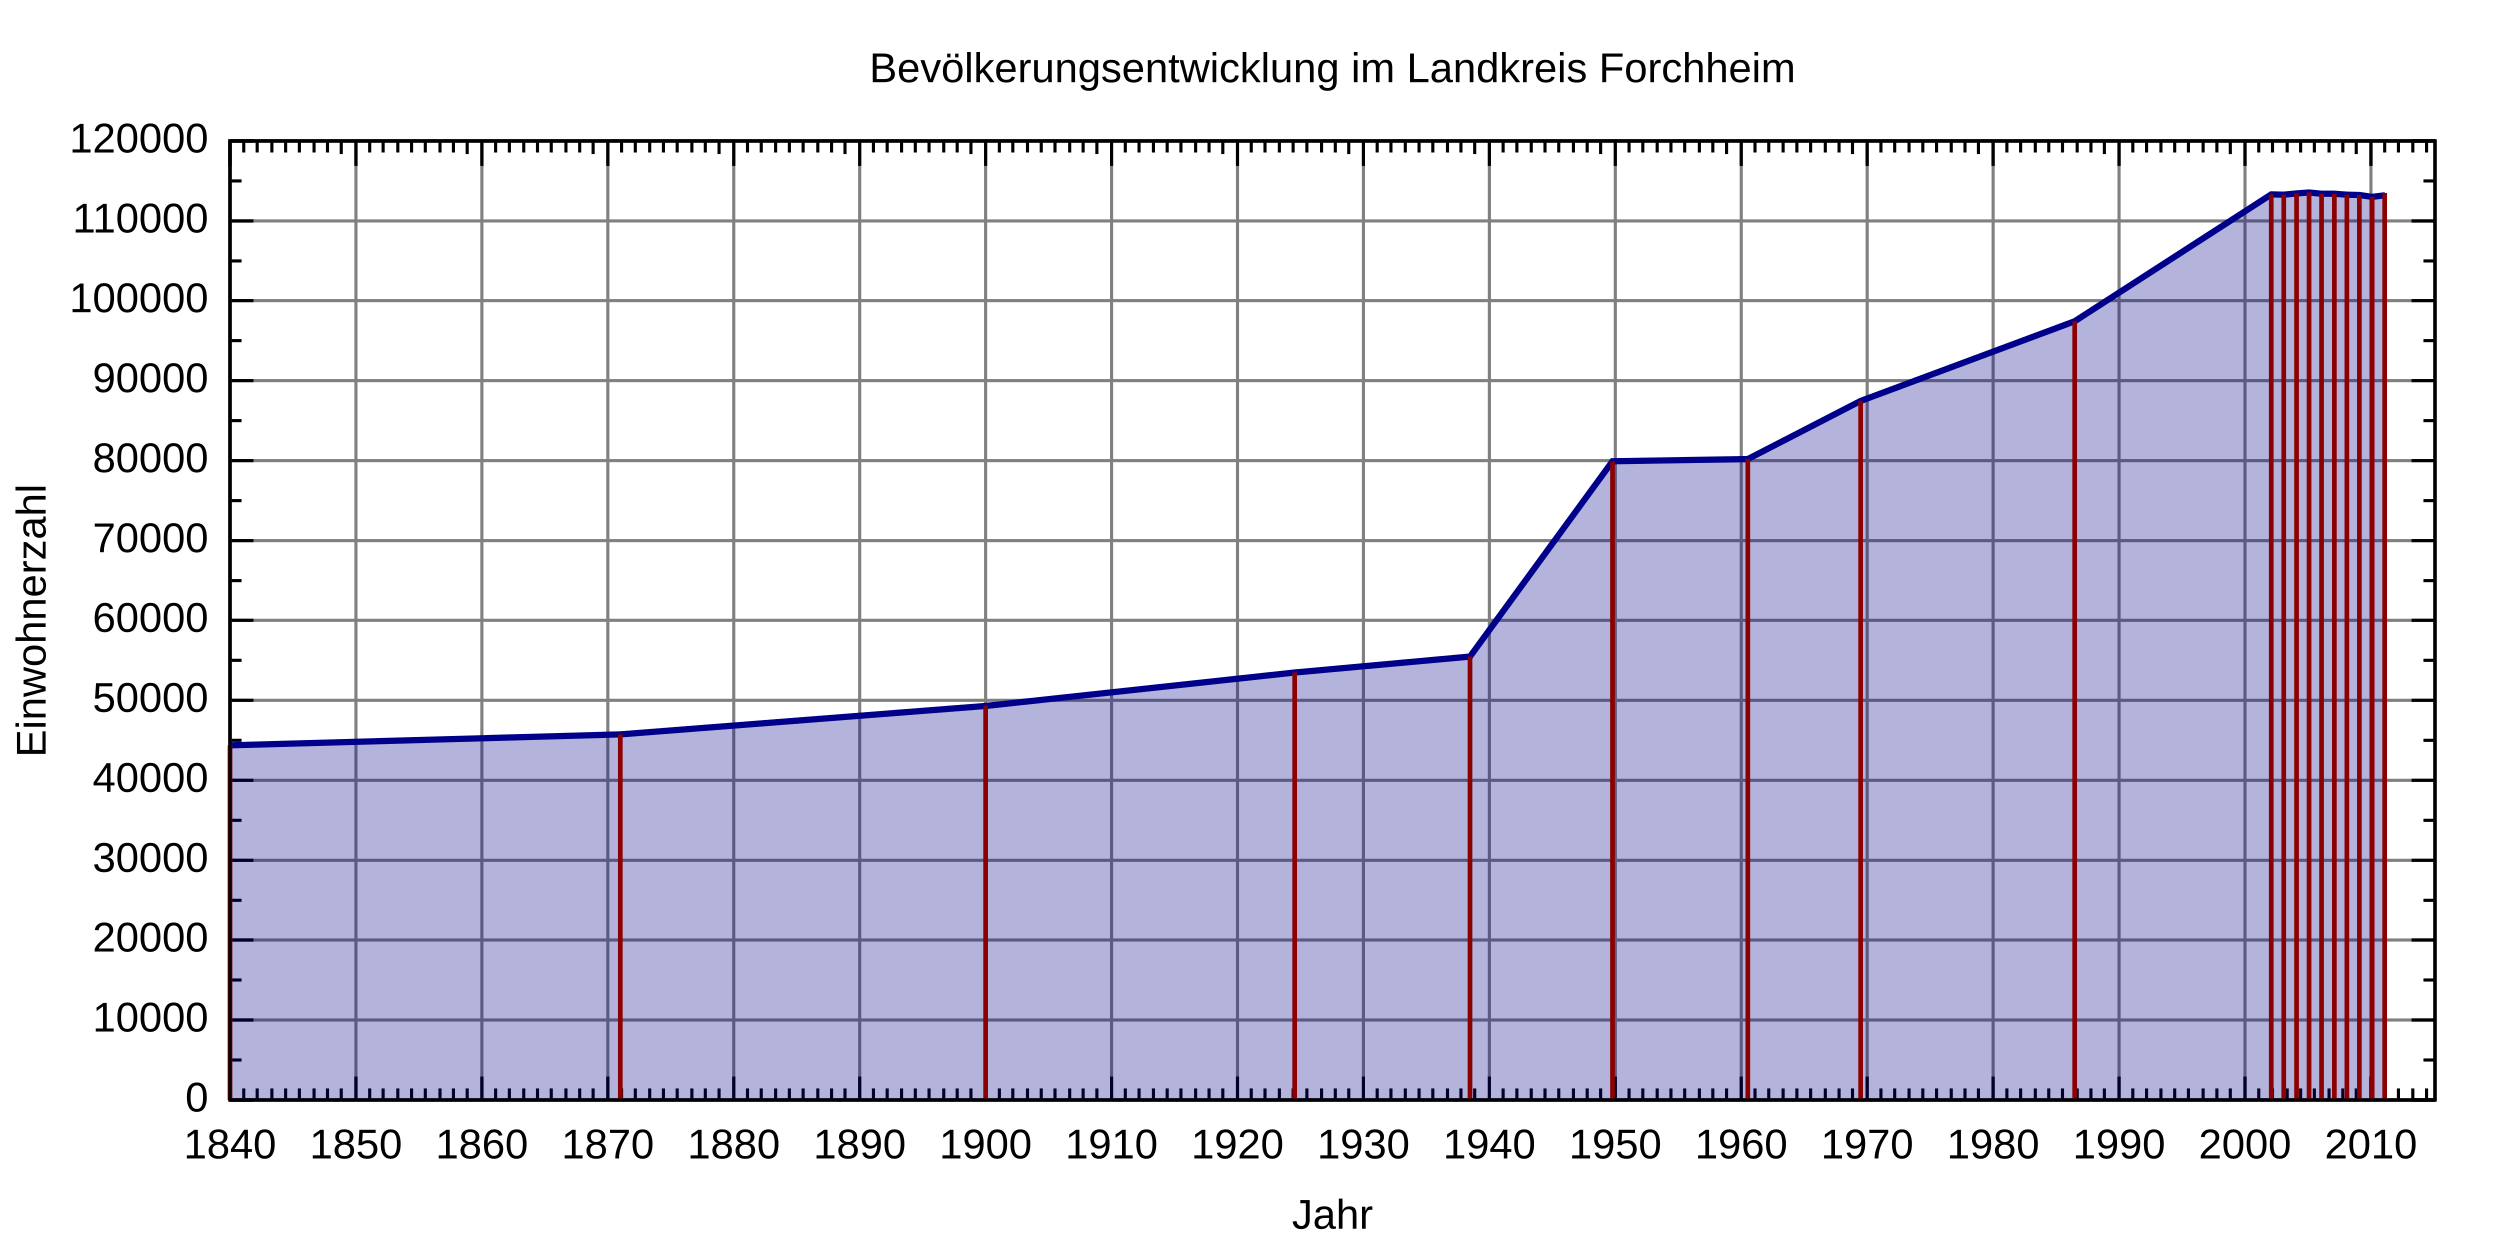
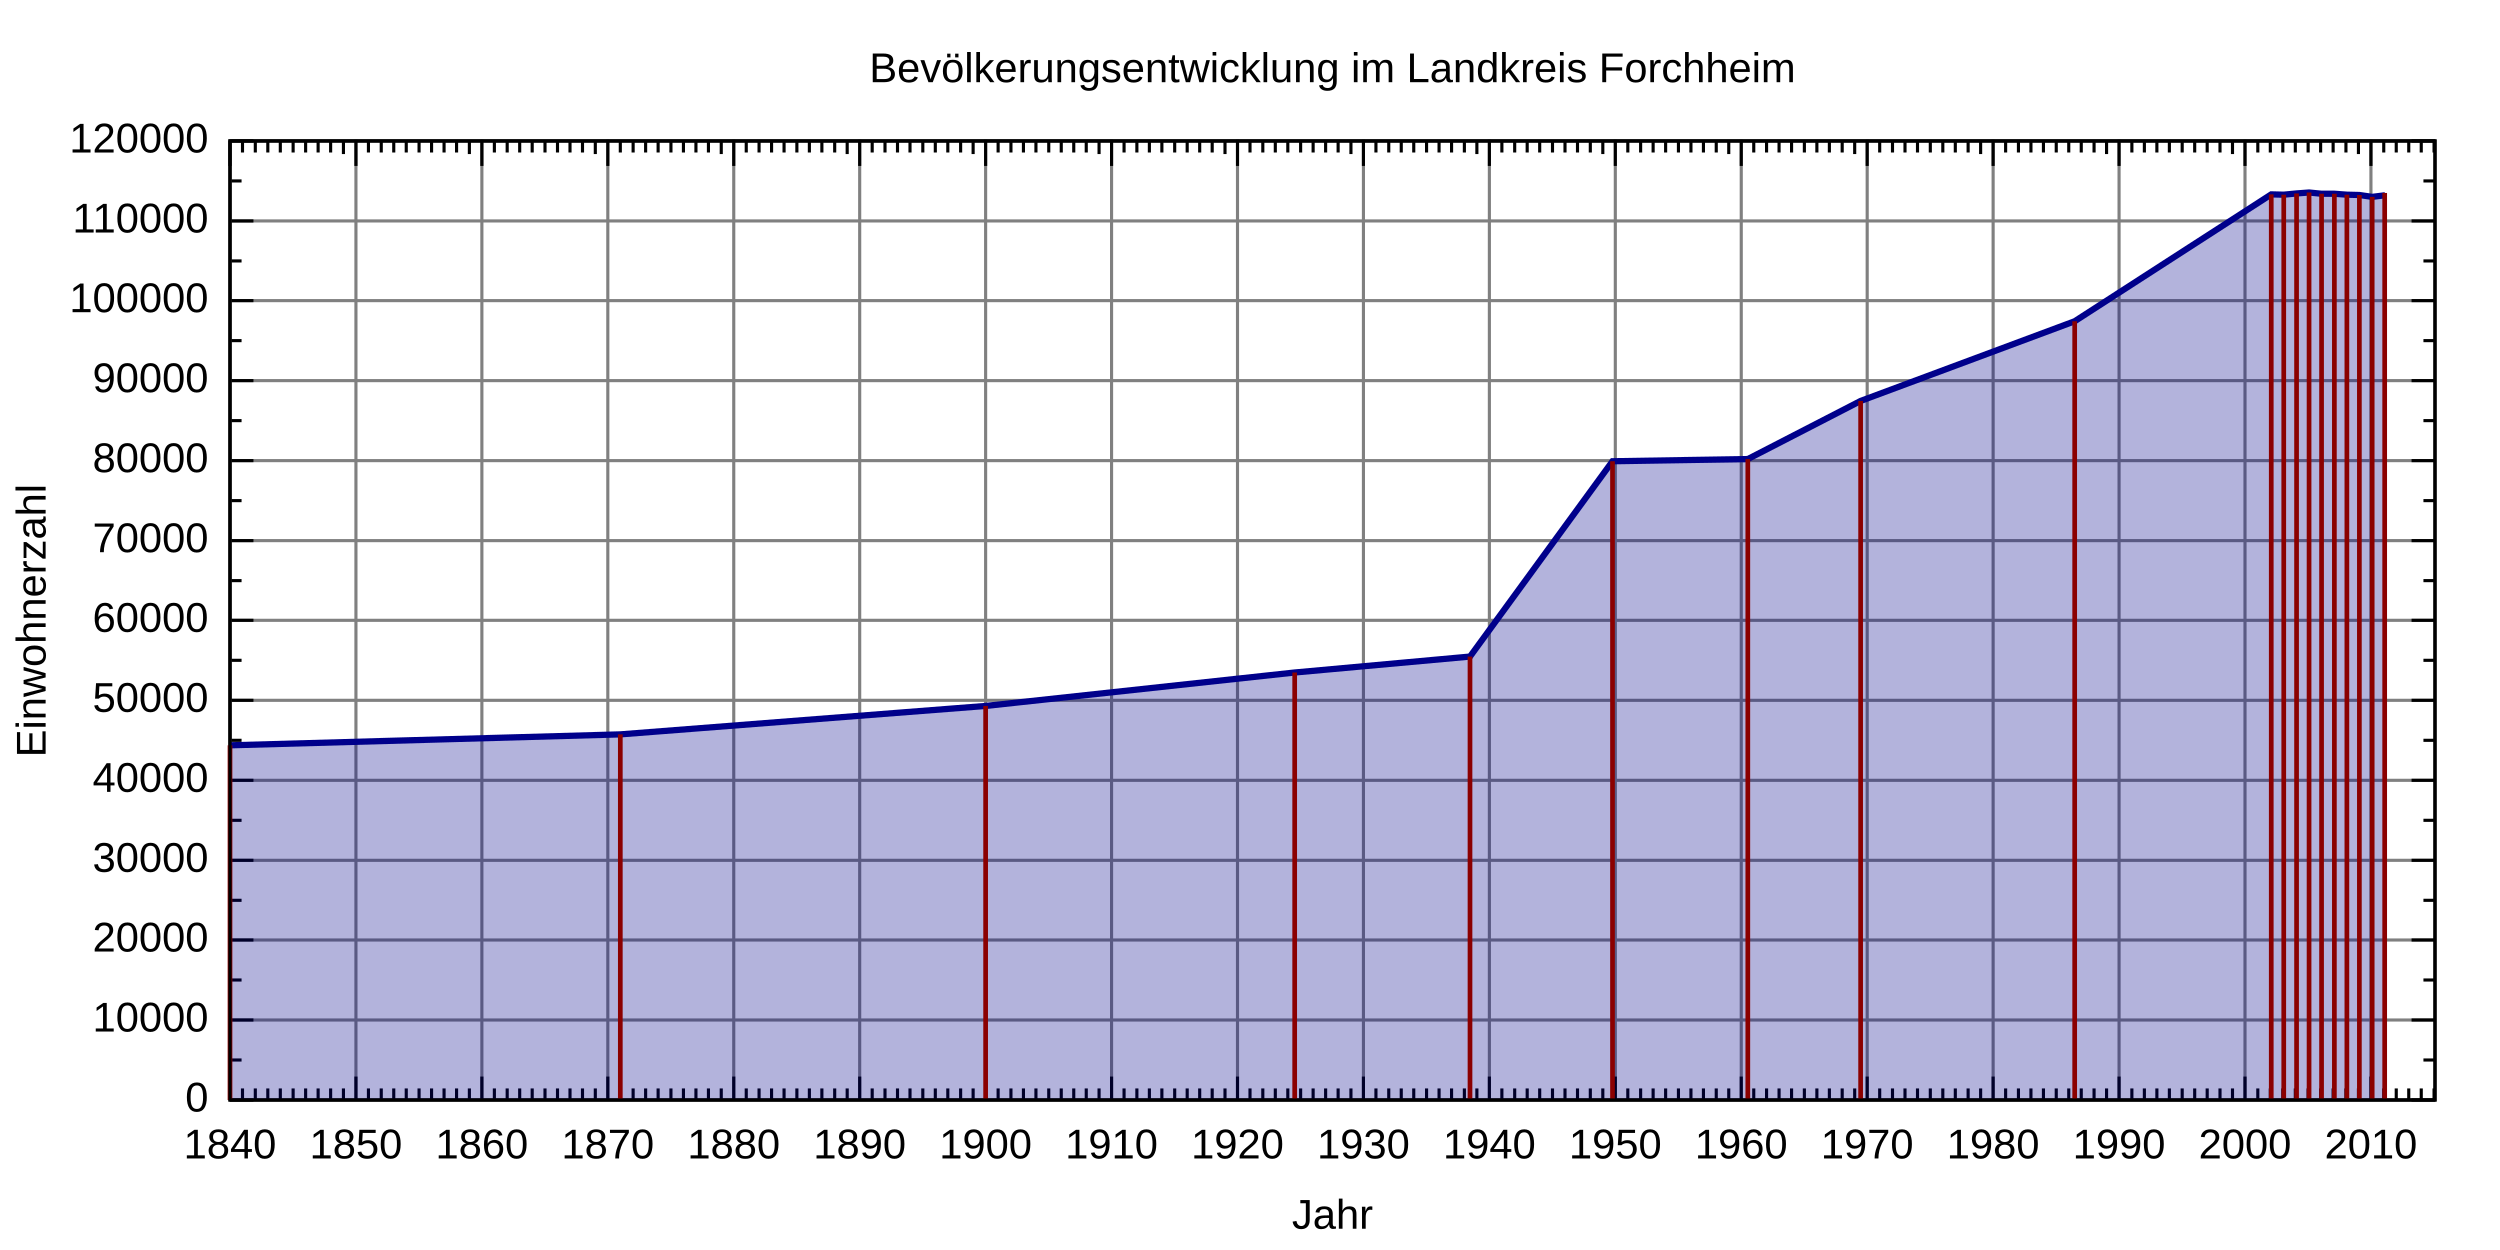
<svg xmlns="http://www.w3.org/2000/svg" xmlns:xlink="http://www.w3.org/1999/xlink" width="800" height="400" viewBox="0 0 800 400">
  <g id="gnuplot_canvas">
    <rect x="0" y="0" width="800" height="400" fill="none" />
    <defs>
      <circle id="gpDot" r="0.5" stroke-width="0.5" />
      <path id="gpPt0" stroke-width="0.267" stroke="currentColor" d="M-1,0 h2 M0,-1 v2" />
      <path id="gpPt1" stroke-width="0.267" stroke="currentColor" d="M-1,-1 L1,1 M1,-1 L-1,1" />
      <path id="gpPt2" stroke-width="0.267" stroke="currentColor" d="M-1,0 L1,0 M0,-1 L0,1 M-1,-1 L1,1 M-1,1 L1,-1" />
      <rect id="gpPt3" stroke-width="0.267" stroke="currentColor" x="-1" y="-1" width="2" height="2" />
      <rect id="gpPt4" stroke-width="0.267" stroke="currentColor" fill="currentColor" x="-1" y="-1" width="2" height="2" />
      <circle id="gpPt5" stroke-width="0.267" stroke="currentColor" cx="0" cy="0" r="1" />
      <use xlink:href="#gpPt5" id="gpPt6" fill="currentColor" stroke="none" />
      <path id="gpPt7" stroke-width="0.267" stroke="currentColor" d="M0,-1.33 L-1.33,0.67 L1.33,0.67 z" />
      <use xlink:href="#gpPt7" id="gpPt8" fill="currentColor" stroke="none" />
      <use xlink:href="#gpPt7" id="gpPt9" stroke="currentColor" transform="rotate(180)" />
      <use xlink:href="#gpPt9" id="gpPt10" fill="currentColor" stroke="none" />
      <use xlink:href="#gpPt3" id="gpPt11" stroke="currentColor" transform="rotate(45)" />
      <use xlink:href="#gpPt11" id="gpPt12" fill="currentColor" stroke="none" />
    </defs>
    <g style="fill:none; color:white; stroke:currentColor; stroke-width:1.00; stroke-linecap:butt; stroke-linejoin:miter">
</g>
    <g style="fill:none; color:black; stroke:currentColor; stroke-width:1.00; stroke-linecap:butt; stroke-linejoin:miter">
</g>
    <g style="fill:none; color:gray; stroke:currentColor; stroke-width:1.00; stroke-linecap:butt; stroke-linejoin:miter">
      <path class="gridline" d="M73.6,352.0 L779.2,352.0  h0.01" />
    </g>
    <g style="fill:none; color:black; stroke:currentColor; stroke-width:1.00; stroke-linecap:butt; stroke-linejoin:miter">
      <path d="M73.6,352.0 L81.1,352.0 M779.2,352.0 L771.7,352.0  h0.01" />
      <g transform="translate(66.7,355.7)" style="stroke:none; fill:black; font-family:Arial; font-size:10.00pt; text-anchor:end">
        <text>0</text>
      </g>
      <path d="M73.6,339.2 L77.3,339.2 M779.2,339.2 L775.5,339.2  h0.01" />
    </g>
    <g style="fill:none; color:gray; stroke:currentColor; stroke-width:1.00; stroke-linecap:butt; stroke-linejoin:miter">
      <path class="gridline" d="M73.6,326.4 L779.2,326.4  h0.01" />
    </g>
    <g style="fill:none; color:black; stroke:currentColor; stroke-width:1.00; stroke-linecap:butt; stroke-linejoin:miter">
      <path d="M73.6,326.4 L81.1,326.4 M779.2,326.4 L771.7,326.4  h0.01" />
      <g transform="translate(66.7,330.1)" style="stroke:none; fill:black; font-family:Arial; font-size:10.00pt; text-anchor:end">
        <text>10000</text>
      </g>
      <path d="M73.6,313.6 L77.3,313.6 M779.2,313.6 L775.5,313.6  h0.01" />
    </g>
    <g style="fill:none; color:gray; stroke:currentColor; stroke-width:1.00; stroke-linecap:butt; stroke-linejoin:miter">
      <path class="gridline" d="M73.6,300.8 L779.2,300.8  h0.01" />
    </g>
    <g style="fill:none; color:black; stroke:currentColor; stroke-width:1.00; stroke-linecap:butt; stroke-linejoin:miter">
      <path d="M73.6,300.8 L81.1,300.8 M779.2,300.8 L771.7,300.8  h0.01" />
      <g transform="translate(66.7,304.5)" style="stroke:none; fill:black; font-family:Arial; font-size:10.00pt; text-anchor:end">
        <text>20000</text>
      </g>
      <path d="M73.6,288.1 L77.3,288.1 M779.2,288.1 L775.5,288.1  h0.01" />
    </g>
    <g style="fill:none; color:gray; stroke:currentColor; stroke-width:1.00; stroke-linecap:butt; stroke-linejoin:miter">
      <path class="gridline" d="M73.6,275.3 L779.2,275.3  h0.01" />
    </g>
    <g style="fill:none; color:black; stroke:currentColor; stroke-width:1.00; stroke-linecap:butt; stroke-linejoin:miter">
      <path d="M73.6,275.3 L81.1,275.3 M779.2,275.3 L771.7,275.3  h0.01" />
      <g transform="translate(66.7,279.0)" style="stroke:none; fill:black; font-family:Arial; font-size:10.00pt; text-anchor:end">
        <text>30000</text>
      </g>
      <path d="M73.6,262.5 L77.3,262.5 M779.2,262.5 L775.5,262.5  h0.01" />
    </g>
    <g style="fill:none; color:gray; stroke:currentColor; stroke-width:1.00; stroke-linecap:butt; stroke-linejoin:miter">
      <path class="gridline" d="M73.6,249.7 L779.2,249.7  h0.01" />
    </g>
    <g style="fill:none; color:black; stroke:currentColor; stroke-width:1.00; stroke-linecap:butt; stroke-linejoin:miter">
      <path d="M73.6,249.7 L81.1,249.7 M779.2,249.7 L771.7,249.7  h0.01" />
      <g transform="translate(66.7,253.4)" style="stroke:none; fill:black; font-family:Arial; font-size:10.00pt; text-anchor:end">
        <text>40000</text>
      </g>
      <path d="M73.6,236.9 L77.3,236.9 M779.2,236.9 L775.5,236.9  h0.01" />
    </g>
    <g style="fill:none; color:gray; stroke:currentColor; stroke-width:1.00; stroke-linecap:butt; stroke-linejoin:miter">
      <path class="gridline" d="M73.6,224.1 L779.2,224.1  h0.01" />
    </g>
    <g style="fill:none; color:black; stroke:currentColor; stroke-width:1.00; stroke-linecap:butt; stroke-linejoin:miter">
      <path d="M73.6,224.1 L81.1,224.1 M779.2,224.1 L771.7,224.1  h0.01" />
      <g transform="translate(66.7,227.8)" style="stroke:none; fill:black; font-family:Arial; font-size:10.00pt; text-anchor:end">
        <text>50000</text>
      </g>
      <path d="M73.6,211.3 L77.3,211.3 M779.2,211.3 L775.5,211.3  h0.01" />
    </g>
    <g style="fill:none; color:gray; stroke:currentColor; stroke-width:1.00; stroke-linecap:butt; stroke-linejoin:miter">
      <path class="gridline" d="M73.6,198.5 L779.2,198.5  h0.01" />
    </g>
    <g style="fill:none; color:black; stroke:currentColor; stroke-width:1.00; stroke-linecap:butt; stroke-linejoin:miter">
      <path d="M73.6,198.5 L81.1,198.5 M779.2,198.5 L771.7,198.5  h0.01" />
      <g transform="translate(66.7,202.2)" style="stroke:none; fill:black; font-family:Arial; font-size:10.00pt; text-anchor:end">
        <text>60000</text>
      </g>
      <path d="M73.6,185.8 L77.3,185.8 M779.2,185.8 L775.5,185.8  h0.01" />
    </g>
    <g style="fill:none; color:gray; stroke:currentColor; stroke-width:1.00; stroke-linecap:butt; stroke-linejoin:miter">
      <path class="gridline" d="M73.6,173.0 L779.2,173.0  h0.01" />
    </g>
    <g style="fill:none; color:black; stroke:currentColor; stroke-width:1.00; stroke-linecap:butt; stroke-linejoin:miter">
      <path d="M73.6,173.0 L81.1,173.0 M779.2,173.0 L771.7,173.0  h0.01" />
      <g transform="translate(66.7,176.7)" style="stroke:none; fill:black; font-family:Arial; font-size:10.00pt; text-anchor:end">
        <text>70000</text>
      </g>
      <path d="M73.6,160.2 L77.3,160.2 M779.2,160.2 L775.5,160.2  h0.01" />
    </g>
    <g style="fill:none; color:gray; stroke:currentColor; stroke-width:1.00; stroke-linecap:butt; stroke-linejoin:miter">
      <path class="gridline" d="M73.6,147.4 L779.2,147.4  h0.01" />
    </g>
    <g style="fill:none; color:black; stroke:currentColor; stroke-width:1.00; stroke-linecap:butt; stroke-linejoin:miter">
      <path d="M73.6,147.4 L81.1,147.4 M779.2,147.4 L771.7,147.4  h0.01" />
      <g transform="translate(66.7,151.1)" style="stroke:none; fill:black; font-family:Arial; font-size:10.00pt; text-anchor:end">
        <text>80000</text>
      </g>
      <path d="M73.6,134.6 L77.3,134.6 M779.2,134.6 L775.5,134.6  h0.01" />
    </g>
    <g style="fill:none; color:gray; stroke:currentColor; stroke-width:1.00; stroke-linecap:butt; stroke-linejoin:miter">
      <path class="gridline" d="M73.6,121.8 L779.2,121.8  h0.01" />
    </g>
    <g style="fill:none; color:black; stroke:currentColor; stroke-width:1.00; stroke-linecap:butt; stroke-linejoin:miter">
      <path d="M73.6,121.8 L81.1,121.8 M779.2,121.8 L771.7,121.8  h0.01" />
      <g transform="translate(66.7,125.5)" style="stroke:none; fill:black; font-family:Arial; font-size:10.00pt; text-anchor:end">
        <text>90000</text>
      </g>
      <path d="M73.6,109.0 L77.3,109.0 M779.2,109.0 L775.5,109.0  h0.01" />
    </g>
    <g style="fill:none; color:gray; stroke:currentColor; stroke-width:1.00; stroke-linecap:butt; stroke-linejoin:miter">
      <path class="gridline" d="M73.6,96.2 L779.2,96.2  h0.01" />
    </g>
    <g style="fill:none; color:black; stroke:currentColor; stroke-width:1.00; stroke-linecap:butt; stroke-linejoin:miter">
      <path d="M73.6,96.2 L81.1,96.2 M779.2,96.2 L771.7,96.2  h0.01" />
      <g transform="translate(66.7,99.9)" style="stroke:none; fill:black; font-family:Arial; font-size:10.00pt; text-anchor:end">
        <text>100000</text>
      </g>
      <path d="M73.6,83.5 L77.3,83.5 M779.2,83.5 L775.5,83.5  h0.01" />
    </g>
    <g style="fill:none; color:gray; stroke:currentColor; stroke-width:1.00; stroke-linecap:butt; stroke-linejoin:miter">
      <path class="gridline" d="M73.6,70.7 L779.2,70.7  h0.01" />
    </g>
    <g style="fill:none; color:black; stroke:currentColor; stroke-width:1.00; stroke-linecap:butt; stroke-linejoin:miter">
      <path d="M73.6,70.7 L81.1,70.7 M779.2,70.7 L771.7,70.7  h0.01" />
      <g transform="translate(66.7,74.4)" style="stroke:none; fill:black; font-family:Arial; font-size:10.00pt; text-anchor:end">
        <text>110000</text>
      </g>
      <path d="M73.6,57.9 L77.3,57.9 M779.2,57.9 L775.5,57.9  h0.01" />
    </g>
    <g style="fill:none; color:gray; stroke:currentColor; stroke-width:1.00; stroke-linecap:butt; stroke-linejoin:miter">
      <path class="gridline" d="M73.6,45.1 L779.2,45.1  h0.01" />
    </g>
    <g style="fill:none; color:black; stroke:currentColor; stroke-width:1.00; stroke-linecap:butt; stroke-linejoin:miter">
      <path d="M73.6,45.1 L81.1,45.1 M779.2,45.1 L771.7,45.1  h0.01" />
      <g transform="translate(66.7,48.8)" style="stroke:none; fill:black; font-family:Arial; font-size:10.00pt; text-anchor:end">
        <text>120000</text>
      </g>
    </g>
    <g style="fill:none; color:gray; stroke:currentColor; stroke-width:1.00; stroke-linecap:butt; stroke-linejoin:miter">
      <path class="gridline" d="M73.6,352.0 L73.6,45.1  h0.01" />
    </g>
    <g style="fill:none; color:black; stroke:currentColor; stroke-width:1.00; stroke-linecap:butt; stroke-linejoin:miter">
      <path d="M73.6,352.0 L73.6,344.5 M73.6,45.1 L73.6,52.6  h0.01" />
      <g transform="translate(73.6,370.7)" style="stroke:none; fill:black; font-family:Arial; font-size:10.00pt; text-anchor:middle">
        <text>1840</text>
      </g>
-       <path d="M78.0,352.0 L78.0,348.3 M78.0,45.1 L78.0,48.8 M82.3,352.0 L82.3,348.3 M82.3,45.1 L82.3,48.8    M87.0,352.0 L87.0,348.3 M87.0,45.1 L87.0,48.8 M91.4,352.0 L91.4,348.3 M91.4,45.1 L91.4,48.8    M95.8,352.0 L95.8,348.3 M95.8,45.1 L95.8,48.8 M100.5,352.0 L100.5,348.3 M100.5,45.1 L100.5,48.8    M104.8,352.0 L104.8,348.3 M104.8,45.1 L104.8,48.8 M109.2,352.0 L109.2,348.3 M109.2,45.1 L109.2,48.8     h0.01" />
+       <path d="M77.6,352.0 L77.6,348.3 M77.6,45.1 L77.6,48.8 M81.7,352.0 L81.7,348.3 M81.7,45.1 L81.7,48.8    M85.7,352.0 L85.7,348.3 M85.7,45.1 L85.7,48.8 M89.7,352.0 L89.7,348.3 M89.7,45.1 L89.7,48.8    M93.8,352.0 L93.8,348.3 M93.8,45.1 L93.8,48.8 M97.8,352.0 L97.8,348.3 M97.8,45.1 L97.8,48.8    M101.8,352.0 L101.8,348.3 M101.8,45.1 L101.8,48.8 M105.8,352.0 L105.8,348.3 M105.8,45.1 L105.8,48.8    M109.9,352.0 L109.9,348.3 M109.9,45.1 L109.9,48.8  h0.01" />
    </g>
    <g style="fill:none; color:gray; stroke:currentColor; stroke-width:1.00; stroke-linecap:butt; stroke-linejoin:miter">
      <path class="gridline" d="M113.9,352.0 L113.9,45.1  h0.01" />
    </g>
    <g style="fill:none; color:black; stroke:currentColor; stroke-width:1.00; stroke-linecap:butt; stroke-linejoin:miter">
      <path d="M113.9,352.0 L113.9,344.5 M113.9,45.1 L113.9,52.6  h0.01" />
      <g transform="translate(113.9,370.7)" style="stroke:none; fill:black; font-family:Arial; font-size:10.00pt; text-anchor:middle">
        <text>1850</text>
      </g>
-       <path d="M118.3,352.0 L118.3,348.3 M118.3,45.1 L118.3,48.8 M122.6,352.0 L122.6,348.3 M122.6,45.1 L122.6,48.8    M127.3,352.0 L127.3,348.3 M127.3,45.1 L127.3,48.8 M131.7,352.0 L131.7,348.3 M131.7,45.1 L131.7,48.8    M136.1,352.0 L136.1,348.3 M136.1,45.1 L136.1,48.8 M140.8,352.0 L140.8,348.3 M140.8,45.1 L140.8,48.8    M145.1,352.0 L145.1,348.3 M145.1,45.1 L145.1,48.8 M149.5,352.0 L149.5,348.3 M149.5,45.1 L149.5,48.8     h0.01" />
+       <path d="M117.9,352.0 L117.9,348.3 M117.9,45.1 L117.9,48.8 M122.0,352.0 L122.0,348.3 M122.0,45.1 L122.0,48.8    M126.0,352.0 L126.0,348.3 M126.0,45.1 L126.0,48.8 M130.0,352.0 L130.0,348.3 M130.0,45.1 L130.0,48.8    M134.1,352.0 L134.1,348.3 M134.1,45.1 L134.1,48.8 M138.1,352.0 L138.1,348.3 M138.1,45.1 L138.1,48.8    M142.1,352.0 L142.1,348.3 M142.1,45.1 L142.1,48.8 M146.1,352.0 L146.1,348.3 M146.1,45.1 L146.1,48.8    M150.2,352.0 L150.2,348.3 M150.2,45.1 L150.2,48.8  h0.01" />
    </g>
    <g style="fill:none; color:gray; stroke:currentColor; stroke-width:1.00; stroke-linecap:butt; stroke-linejoin:miter">
      <path class="gridline" d="M154.2,352.0 L154.2,45.1  h0.01" />
    </g>
    <g style="fill:none; color:black; stroke:currentColor; stroke-width:1.00; stroke-linecap:butt; stroke-linejoin:miter">
      <path d="M154.2,352.0 L154.2,344.5 M154.2,45.1 L154.2,52.6  h0.01" />
      <g transform="translate(154.2,370.7)" style="stroke:none; fill:black; font-family:Arial; font-size:10.00pt; text-anchor:middle">
        <text>1860</text>
      </g>
-       <path d="M158.6,352.0 L158.6,348.3 M158.6,45.1 L158.6,48.8 M163.0,352.0 L163.0,348.3 M163.0,45.1 L163.0,48.8    M167.6,352.0 L167.6,348.3 M167.6,45.1 L167.6,48.8 M172.0,352.0 L172.0,348.3 M172.0,45.1 L172.0,48.8    M176.4,352.0 L176.4,348.3 M176.4,45.1 L176.4,48.8 M181.1,352.0 L181.1,348.3 M181.1,45.1 L181.1,48.8    M185.5,352.0 L185.5,348.3 M185.5,45.1 L185.5,48.8 M189.8,352.0 L189.8,348.3 M189.8,45.1 L189.8,48.8     h0.01" />
+       <path d="M158.2,352.0 L158.2,348.3 M158.2,45.1 L158.2,48.8 M162.3,352.0 L162.3,348.3 M162.3,45.1 L162.3,48.8    M166.3,352.0 L166.3,348.3 M166.3,45.1 L166.3,48.8 M170.3,352.0 L170.3,348.3 M170.3,45.1 L170.3,48.8    M174.4,352.0 L174.4,348.3 M174.4,45.1 L174.4,48.8 M178.4,352.0 L178.4,348.3 M178.4,45.1 L178.4,48.8    M182.4,352.0 L182.4,348.3 M182.4,45.1 L182.4,48.8 M186.4,352.0 L186.4,348.3 M186.4,45.1 L186.4,48.8    M190.5,352.0 L190.5,348.3 M190.5,45.1 L190.5,48.8  h0.01" />
    </g>
    <g style="fill:none; color:gray; stroke:currentColor; stroke-width:1.00; stroke-linecap:butt; stroke-linejoin:miter">
      <path class="gridline" d="M194.5,352.0 L194.5,45.1  h0.01" />
    </g>
    <g style="fill:none; color:black; stroke:currentColor; stroke-width:1.00; stroke-linecap:butt; stroke-linejoin:miter">
      <path d="M194.5,352.0 L194.5,344.5 M194.5,45.1 L194.5,52.6  h0.01" />
      <g transform="translate(194.5,370.7)" style="stroke:none; fill:black; font-family:Arial; font-size:10.00pt; text-anchor:middle">
        <text>1870</text>
      </g>
-       <path d="M198.9,352.0 L198.9,348.3 M198.9,45.1 L198.9,48.8 M203.3,352.0 L203.3,348.3 M203.3,45.1 L203.3,48.8    M207.9,352.0 L207.9,348.3 M207.9,45.1 L207.9,48.8 M212.3,352.0 L212.3,348.3 M212.3,45.1 L212.3,48.8    M216.7,352.0 L216.7,348.3 M216.7,45.1 L216.7,48.8 M221.4,352.0 L221.4,348.3 M221.4,45.1 L221.4,48.8    M225.7,352.0 L225.7,348.3 M225.7,45.1 L225.7,48.8 M230.1,352.0 L230.1,348.3 M230.1,45.1 L230.1,48.8     h0.01" />
+       <path d="M198.5,352.0 L198.5,348.3 M198.5,45.1 L198.5,48.8 M202.6,352.0 L202.6,348.3 M202.6,45.1 L202.6,48.8    M206.6,352.0 L206.6,348.3 M206.6,45.1 L206.6,48.8 M210.6,352.0 L210.6,348.3 M210.6,45.1 L210.6,48.8    M214.7,352.0 L214.7,348.3 M214.7,45.1 L214.7,48.8 M218.7,352.0 L218.7,348.3 M218.7,45.1 L218.7,48.8    M222.7,352.0 L222.7,348.3 M222.7,45.1 L222.7,48.8 M226.7,352.0 L226.7,348.3 M226.7,45.1 L226.7,48.8    M230.8,352.0 L230.8,348.3 M230.8,45.1 L230.8,48.8  h0.01" />
    </g>
    <g style="fill:none; color:gray; stroke:currentColor; stroke-width:1.00; stroke-linecap:butt; stroke-linejoin:miter">
      <path class="gridline" d="M234.8,352.0 L234.8,45.1  h0.01" />
    </g>
    <g style="fill:none; color:black; stroke:currentColor; stroke-width:1.00; stroke-linecap:butt; stroke-linejoin:miter">
      <path d="M234.8,352.0 L234.8,344.5 M234.8,45.1 L234.8,52.6  h0.01" />
      <g transform="translate(234.8,370.7)" style="stroke:none; fill:black; font-family:Arial; font-size:10.00pt; text-anchor:middle">
        <text>1880</text>
      </g>
-       <path d="M239.2,352.0 L239.2,348.3 M239.2,45.1 L239.2,48.8 M243.6,352.0 L243.6,348.3 M243.6,45.1 L243.6,48.8    M248.2,352.0 L248.2,348.3 M248.2,45.1 L248.2,48.8 M252.6,352.0 L252.6,348.3 M252.6,45.1 L252.6,48.8    M257.0,352.0 L257.0,348.3 M257.0,45.1 L257.0,48.8 M261.7,352.0 L261.7,348.3 M261.7,45.1 L261.7,48.8    M266.1,352.0 L266.1,348.3 M266.1,45.1 L266.1,48.8 M270.4,352.0 L270.4,348.3 M270.4,45.1 L270.4,48.8     h0.01" />
+       <path d="M238.8,352.0 L238.8,348.3 M238.8,45.1 L238.8,48.8 M242.9,352.0 L242.9,348.3 M242.9,45.1 L242.9,48.8    M246.9,352.0 L246.9,348.3 M246.9,45.1 L246.9,48.8 M250.9,352.0 L250.9,348.3 M250.9,45.1 L250.9,48.8    M255.0,352.0 L255.0,348.3 M255.0,45.1 L255.0,48.8 M259.0,352.0 L259.0,348.3 M259.0,45.1 L259.0,48.8    M263.0,352.0 L263.0,348.3 M263.0,45.1 L263.0,48.8 M267.1,352.0 L267.1,348.3 M267.1,45.1 L267.1,48.8    M271.1,352.0 L271.1,348.3 M271.1,45.1 L271.1,48.8  h0.01" />
    </g>
    <g style="fill:none; color:gray; stroke:currentColor; stroke-width:1.00; stroke-linecap:butt; stroke-linejoin:miter">
      <path class="gridline" d="M275.1,352.0 L275.1,45.1  h0.01" />
    </g>
    <g style="fill:none; color:black; stroke:currentColor; stroke-width:1.00; stroke-linecap:butt; stroke-linejoin:miter">
      <path d="M275.1,352.0 L275.1,344.5 M275.1,45.1 L275.1,52.6  h0.01" />
      <g transform="translate(275.1,370.7)" style="stroke:none; fill:black; font-family:Arial; font-size:10.00pt; text-anchor:middle">
        <text>1890</text>
      </g>
-       <path d="M279.5,352.0 L279.5,348.3 M279.5,45.1 L279.5,48.8 M283.9,352.0 L283.9,348.3 M283.9,45.1 L283.9,48.8    M288.5,352.0 L288.5,348.3 M288.5,45.1 L288.5,48.8 M292.9,352.0 L292.9,348.3 M292.9,45.1 L292.9,48.8    M297.3,352.0 L297.3,348.3 M297.3,45.1 L297.3,48.8 M302.0,352.0 L302.0,348.3 M302.0,45.1 L302.0,48.8    M306.3,352.0 L306.3,348.3 M306.3,45.1 L306.3,48.8 M310.7,352.0 L310.7,348.3 M310.7,45.1 L310.7,48.8     h0.01" />
+       <path d="M279.1,352.0 L279.1,348.3 M279.1,45.1 L279.1,48.8 M283.2,352.0 L283.2,348.3 M283.2,45.1 L283.2,48.8    M287.2,352.0 L287.2,348.3 M287.2,45.1 L287.2,48.8 M291.2,352.0 L291.2,348.3 M291.2,45.1 L291.2,48.8    M295.3,352.0 L295.3,348.3 M295.3,45.1 L295.3,48.8 M299.3,352.0 L299.3,348.3 M299.3,45.1 L299.3,48.8    M303.3,352.0 L303.3,348.3 M303.3,45.1 L303.3,48.8 M307.4,352.0 L307.4,348.3 M307.4,45.1 L307.4,48.8    M311.4,352.0 L311.4,348.3 M311.4,45.1 L311.4,48.8  h0.01" />
    </g>
    <g style="fill:none; color:gray; stroke:currentColor; stroke-width:1.00; stroke-linecap:butt; stroke-linejoin:miter">
      <path class="gridline" d="M315.4,352.0 L315.4,45.1  h0.01" />
    </g>
    <g style="fill:none; color:black; stroke:currentColor; stroke-width:1.00; stroke-linecap:butt; stroke-linejoin:miter">
      <path d="M315.4,352.0 L315.4,344.5 M315.4,45.1 L315.4,52.6  h0.01" />
      <g transform="translate(315.4,370.7)" style="stroke:none; fill:black; font-family:Arial; font-size:10.00pt; text-anchor:middle">
        <text>1900</text>
      </g>
-       <path d="M319.8,352.0 L319.8,348.3 M319.8,45.1 L319.8,48.8 M324.1,352.0 L324.1,348.3 M324.1,45.1 L324.1,48.8    M328.8,352.0 L328.8,348.3 M328.8,45.1 L328.8,48.8 M333.2,352.0 L333.2,348.3 M333.2,45.1 L333.2,48.8    M337.6,352.0 L337.6,348.3 M337.6,45.1 L337.6,48.8 M342.3,352.0 L342.3,348.3 M342.3,45.1 L342.3,48.8    M346.6,352.0 L346.6,348.3 M346.6,45.1 L346.6,48.8 M351.0,352.0 L351.0,348.3 M351.0,45.1 L351.0,48.8     h0.01" />
+       <path d="M319.4,352.0 L319.4,348.3 M319.4,45.1 L319.4,48.8 M323.5,352.0 L323.5,348.3 M323.5,45.1 L323.5,48.8    M327.5,352.0 L327.5,348.3 M327.5,45.1 L327.5,48.8 M331.5,352.0 L331.5,348.3 M331.5,45.1 L331.5,48.8    M335.6,352.0 L335.6,348.3 M335.6,45.1 L335.6,48.8 M339.6,352.0 L339.6,348.3 M339.6,45.1 L339.6,48.8    M343.6,352.0 L343.6,348.3 M343.6,45.1 L343.6,48.8 M347.6,352.0 L347.6,348.3 M347.6,45.1 L347.6,48.8    M351.7,352.0 L351.7,348.3 M351.7,45.1 L351.7,48.8  h0.01" />
    </g>
    <g style="fill:none; color:gray; stroke:currentColor; stroke-width:1.00; stroke-linecap:butt; stroke-linejoin:miter">
      <path class="gridline" d="M355.7,352.0 L355.7,45.1  h0.01" />
    </g>
    <g style="fill:none; color:black; stroke:currentColor; stroke-width:1.00; stroke-linecap:butt; stroke-linejoin:miter">
      <path d="M355.7,352.0 L355.7,344.5 M355.7,45.1 L355.7,52.6  h0.01" />
      <g transform="translate(355.7,370.7)" style="stroke:none; fill:black; font-family:Arial; font-size:10.00pt; text-anchor:middle">
        <text>1910</text>
      </g>
-       <path d="M360.1,352.0 L360.1,348.3 M360.1,45.1 L360.1,48.8 M364.5,352.0 L364.5,348.3 M364.5,45.1 L364.5,48.8    M369.1,352.0 L369.1,348.3 M369.1,45.1 L369.1,48.8 M373.5,352.0 L373.5,348.3 M373.5,45.1 L373.5,48.8    M377.9,352.0 L377.9,348.3 M377.9,45.1 L377.9,48.8 M382.6,352.0 L382.6,348.3 M382.6,45.1 L382.6,48.8    M386.9,352.0 L386.9,348.3 M386.9,45.1 L386.9,48.8 M391.3,352.0 L391.3,348.3 M391.3,45.1 L391.3,48.8     h0.01" />
+       <path d="M359.7,352.0 L359.7,348.3 M359.7,45.1 L359.7,48.8 M363.8,352.0 L363.8,348.3 M363.8,45.1 L363.8,48.8    M367.8,352.0 L367.8,348.3 M367.8,45.1 L367.8,48.8 M371.8,352.0 L371.8,348.3 M371.8,45.1 L371.8,48.8    M375.9,352.0 L375.9,348.3 M375.9,45.1 L375.9,48.8 M379.9,352.0 L379.9,348.3 M379.9,45.1 L379.9,48.8    M383.9,352.0 L383.9,348.3 M383.9,45.1 L383.9,48.8 M387.9,352.0 L387.9,348.3 M387.9,45.1 L387.9,48.8    M392.0,352.0 L392.0,348.3 M392.0,45.1 L392.0,48.8  h0.01" />
    </g>
    <g style="fill:none; color:gray; stroke:currentColor; stroke-width:1.00; stroke-linecap:butt; stroke-linejoin:miter">
      <path class="gridline" d="M396.0,352.0 L396.0,45.1  h0.01" />
    </g>
    <g style="fill:none; color:black; stroke:currentColor; stroke-width:1.00; stroke-linecap:butt; stroke-linejoin:miter">
      <path d="M396.0,352.0 L396.0,344.5 M396.0,45.1 L396.0,52.6  h0.01" />
      <g transform="translate(396.0,370.7)" style="stroke:none; fill:black; font-family:Arial; font-size:10.00pt; text-anchor:middle">
        <text>1920</text>
      </g>
-       <path d="M400.4,352.0 L400.4,348.3 M400.4,45.1 L400.4,48.8 M404.8,352.0 L404.8,348.3 M404.8,45.1 L404.8,48.8    M409.4,352.0 L409.4,348.3 M409.4,45.1 L409.4,48.8 M413.8,352.0 L413.8,348.3 M413.8,45.1 L413.8,48.8    M418.2,352.0 L418.2,348.3 M418.2,45.1 L418.2,48.8 M422.9,352.0 L422.9,348.3 M422.9,45.1 L422.9,48.8    M427.3,352.0 L427.3,348.3 M427.3,45.1 L427.3,48.8 M431.6,352.0 L431.6,348.3 M431.6,45.1 L431.6,48.8     h0.01" />
+       <path d="M400.0,352.0 L400.0,348.3 M400.0,45.1 L400.0,48.8 M404.1,352.0 L404.1,348.3 M404.1,45.1 L404.1,48.8    M408.1,352.0 L408.1,348.3 M408.1,45.1 L408.1,48.8 M412.1,352.0 L412.1,348.3 M412.1,45.1 L412.1,48.8    M416.2,352.0 L416.2,348.3 M416.2,45.1 L416.2,48.8 M420.2,352.0 L420.2,348.3 M420.2,45.1 L420.2,48.8    M424.2,352.0 L424.2,348.3 M424.2,45.1 L424.2,48.8 M428.2,352.0 L428.2,348.3 M428.2,45.1 L428.2,48.8    M432.3,352.0 L432.3,348.3 M432.3,45.1 L432.3,48.8  h0.01" />
    </g>
    <g style="fill:none; color:gray; stroke:currentColor; stroke-width:1.00; stroke-linecap:butt; stroke-linejoin:miter">
      <path class="gridline" d="M436.3,352.0 L436.3,45.1  h0.01" />
    </g>
    <g style="fill:none; color:black; stroke:currentColor; stroke-width:1.00; stroke-linecap:butt; stroke-linejoin:miter">
      <path d="M436.3,352.0 L436.3,344.5 M436.3,45.1 L436.3,52.6  h0.01" />
      <g transform="translate(436.3,370.7)" style="stroke:none; fill:black; font-family:Arial; font-size:10.00pt; text-anchor:middle">
        <text>1930</text>
      </g>
-       <path d="M440.7,352.0 L440.7,348.3 M440.7,45.1 L440.7,48.8 M445.1,352.0 L445.1,348.3 M445.1,45.1 L445.1,48.8    M449.7,352.0 L449.7,348.3 M449.7,45.1 L449.7,48.8 M454.1,352.0 L454.1,348.3 M454.1,45.1 L454.1,48.8    M458.5,352.0 L458.5,348.3 M458.5,45.1 L458.5,48.8 M463.2,352.0 L463.2,348.3 M463.2,45.1 L463.2,48.8    M467.5,352.0 L467.5,348.3 M467.5,45.1 L467.5,48.8 M471.9,352.0 L471.9,348.3 M471.9,45.1 L471.9,48.8     h0.01" />
+       <path d="M440.3,352.0 L440.3,348.3 M440.3,45.1 L440.3,48.8 M444.4,352.0 L444.4,348.3 M444.4,45.1 L444.4,48.8    M448.4,352.0 L448.4,348.3 M448.4,45.1 L448.4,48.8 M452.4,352.0 L452.4,348.3 M452.4,45.1 L452.4,48.8    M456.5,352.0 L456.5,348.3 M456.5,45.1 L456.5,48.8 M460.5,352.0 L460.5,348.3 M460.5,45.1 L460.5,48.8    M464.5,352.0 L464.5,348.3 M464.5,45.1 L464.5,48.8 M468.6,352.0 L468.6,348.3 M468.6,45.1 L468.6,48.8    M472.6,352.0 L472.6,348.3 M472.6,45.1 L472.6,48.8  h0.01" />
    </g>
    <g style="fill:none; color:gray; stroke:currentColor; stroke-width:1.00; stroke-linecap:butt; stroke-linejoin:miter">
      <path class="gridline" d="M476.6,352.0 L476.6,45.1  h0.01" />
    </g>
    <g style="fill:none; color:black; stroke:currentColor; stroke-width:1.00; stroke-linecap:butt; stroke-linejoin:miter">
      <path d="M476.6,352.0 L476.6,344.5 M476.6,45.1 L476.6,52.6  h0.01" />
      <g transform="translate(476.6,370.7)" style="stroke:none; fill:black; font-family:Arial; font-size:10.00pt; text-anchor:middle">
        <text>1940</text>
      </g>
-       <path d="M481.0,352.0 L481.0,348.3 M481.0,45.1 L481.0,48.8 M485.4,352.0 L485.4,348.3 M485.4,45.1 L485.4,48.8    M490.0,352.0 L490.0,348.3 M490.0,45.1 L490.0,48.8 M494.4,352.0 L494.4,348.3 M494.4,45.1 L494.4,48.8    M498.8,352.0 L498.8,348.3 M498.8,45.1 L498.8,48.8 M503.5,352.0 L503.5,348.3 M503.5,45.1 L503.5,48.8    M507.9,352.0 L507.9,348.3 M507.9,45.1 L507.9,48.8 M512.2,352.0 L512.2,348.3 M512.2,45.1 L512.2,48.8     h0.01" />
+       <path d="M480.6,352.0 L480.6,348.3 M480.6,45.1 L480.6,48.8 M484.7,352.0 L484.7,348.3 M484.7,45.1 L484.7,48.8    M488.7,352.0 L488.7,348.3 M488.7,45.1 L488.7,48.8 M492.7,352.0 L492.7,348.3 M492.7,45.1 L492.7,48.8    M496.8,352.0 L496.8,348.3 M496.8,45.1 L496.8,48.8 M500.8,352.0 L500.8,348.3 M500.8,45.1 L500.8,48.8    M504.8,352.0 L504.8,348.3 M504.8,45.1 L504.8,48.8 M508.9,352.0 L508.9,348.3 M508.9,45.1 L508.9,48.8    M512.9,352.0 L512.9,348.3 M512.9,45.1 L512.9,48.8  h0.01" />
    </g>
    <g style="fill:none; color:gray; stroke:currentColor; stroke-width:1.00; stroke-linecap:butt; stroke-linejoin:miter">
      <path class="gridline" d="M516.9,352.0 L516.9,45.1  h0.01" />
    </g>
    <g style="fill:none; color:black; stroke:currentColor; stroke-width:1.00; stroke-linecap:butt; stroke-linejoin:miter">
      <path d="M516.9,352.0 L516.9,344.5 M516.9,45.1 L516.9,52.6  h0.01" />
      <g transform="translate(516.9,370.7)" style="stroke:none; fill:black; font-family:Arial; font-size:10.00pt; text-anchor:middle">
        <text>1950</text>
      </g>
-       <path d="M521.3,352.0 L521.3,348.3 M521.3,45.1 L521.3,48.8 M525.7,352.0 L525.7,348.3 M525.7,45.1 L525.7,48.8    M530.3,352.0 L530.3,348.3 M530.3,45.1 L530.3,48.8 M534.7,352.0 L534.7,348.3 M534.7,45.1 L534.7,48.8    M539.1,352.0 L539.1,348.3 M539.1,45.1 L539.1,48.8 M543.8,352.0 L543.8,348.3 M543.8,45.1 L543.8,48.8    M548.1,352.0 L548.1,348.3 M548.1,45.1 L548.1,48.8 M552.5,352.0 L552.5,348.3 M552.5,45.1 L552.5,48.8     h0.01" />
+       <path d="M520.9,352.0 L520.9,348.3 M520.9,45.1 L520.9,48.8 M525.0,352.0 L525.0,348.3 M525.0,45.1 L525.0,48.8    M529.0,352.0 L529.0,348.3 M529.0,45.1 L529.0,48.8 M533.0,352.0 L533.0,348.3 M533.0,45.1 L533.0,48.8    M537.1,352.0 L537.1,348.3 M537.1,45.1 L537.1,48.8 M541.1,352.0 L541.1,348.3 M541.1,45.1 L541.1,48.8    M545.1,352.0 L545.1,348.3 M545.1,45.1 L545.1,48.8 M549.2,352.0 L549.2,348.3 M549.2,45.1 L549.2,48.8    M553.2,352.0 L553.2,348.3 M553.2,45.1 L553.2,48.8  h0.01" />
    </g>
    <g style="fill:none; color:gray; stroke:currentColor; stroke-width:1.00; stroke-linecap:butt; stroke-linejoin:miter">
      <path class="gridline" d="M557.2,352.0 L557.2,45.1  h0.01" />
    </g>
    <g style="fill:none; color:black; stroke:currentColor; stroke-width:1.00; stroke-linecap:butt; stroke-linejoin:miter">
      <path d="M557.2,352.0 L557.2,344.5 M557.2,45.1 L557.2,52.6  h0.01" />
      <g transform="translate(557.2,370.7)" style="stroke:none; fill:black; font-family:Arial; font-size:10.00pt; text-anchor:middle">
        <text>1960</text>
      </g>
-       <path d="M561.6,352.0 L561.6,348.3 M561.6,45.1 L561.6,48.8 M566.0,352.0 L566.0,348.3 M566.0,45.1 L566.0,48.8    M570.6,352.0 L570.6,348.3 M570.6,45.1 L570.6,48.8 M575.0,352.0 L575.0,348.3 M575.0,45.1 L575.0,48.8    M579.4,352.0 L579.4,348.3 M579.4,45.1 L579.4,48.8 M584.1,352.0 L584.1,348.3 M584.1,45.1 L584.1,48.8    M588.5,352.0 L588.5,348.3 M588.5,45.1 L588.5,48.8 M592.8,352.0 L592.8,348.3 M592.8,45.1 L592.8,48.8     h0.01" />
+       <path d="M561.2,352.0 L561.2,348.3 M561.2,45.1 L561.2,48.8 M565.3,352.0 L565.3,348.3 M565.3,45.1 L565.3,48.8    M569.3,352.0 L569.3,348.3 M569.3,45.1 L569.3,48.8 M573.3,352.0 L573.3,348.3 M573.3,45.1 L573.3,48.8    M577.4,352.0 L577.4,348.3 M577.4,45.1 L577.4,48.8 M581.4,352.0 L581.4,348.3 M581.4,45.1 L581.4,48.8    M585.4,352.0 L585.4,348.3 M585.4,45.1 L585.4,48.8 M589.5,352.0 L589.5,348.3 M589.5,45.1 L589.5,48.8    M593.5,352.0 L593.5,348.3 M593.5,45.1 L593.5,48.8  h0.01" />
    </g>
    <g style="fill:none; color:gray; stroke:currentColor; stroke-width:1.00; stroke-linecap:butt; stroke-linejoin:miter">
      <path class="gridline" d="M597.5,352.0 L597.5,45.1  h0.01" />
    </g>
    <g style="fill:none; color:black; stroke:currentColor; stroke-width:1.00; stroke-linecap:butt; stroke-linejoin:miter">
      <path d="M597.5,352.0 L597.5,344.5 M597.5,45.1 L597.5,52.6  h0.01" />
      <g transform="translate(597.5,370.7)" style="stroke:none; fill:black; font-family:Arial; font-size:10.00pt; text-anchor:middle">
        <text>1970</text>
      </g>
-       <path d="M601.9,352.0 L601.9,348.3 M601.9,45.1 L601.9,48.8 M606.3,352.0 L606.3,348.3 M606.3,45.1 L606.3,48.8    M610.9,352.0 L610.9,348.3 M610.9,45.1 L610.9,48.8 M615.3,352.0 L615.3,348.3 M615.3,45.1 L615.3,48.8    M619.7,352.0 L619.7,348.3 M619.7,45.1 L619.7,48.8 M624.4,352.0 L624.4,348.3 M624.4,45.1 L624.4,48.8    M628.8,352.0 L628.8,348.3 M628.8,45.1 L628.8,48.8 M633.1,352.0 L633.1,348.3 M633.1,45.1 L633.1,48.8     h0.01" />
+       <path d="M601.5,352.0 L601.5,348.3 M601.5,45.1 L601.5,48.8 M605.6,352.0 L605.6,348.3 M605.6,45.1 L605.6,48.8    M609.6,352.0 L609.6,348.3 M609.6,45.1 L609.6,48.8 M613.6,352.0 L613.6,348.3 M613.6,45.1 L613.6,48.8    M617.7,352.0 L617.7,348.3 M617.7,45.1 L617.7,48.8 M621.7,352.0 L621.7,348.3 M621.7,45.1 L621.7,48.8    M625.7,352.0 L625.7,348.3 M625.7,45.1 L625.7,48.8 M629.8,352.0 L629.8,348.3 M629.8,45.1 L629.8,48.8    M633.8,352.0 L633.8,348.3 M633.8,45.1 L633.8,48.8  h0.01" />
    </g>
    <g style="fill:none; color:gray; stroke:currentColor; stroke-width:1.00; stroke-linecap:butt; stroke-linejoin:miter">
      <path class="gridline" d="M637.8,352.0 L637.8,45.1  h0.01" />
    </g>
    <g style="fill:none; color:black; stroke:currentColor; stroke-width:1.00; stroke-linecap:butt; stroke-linejoin:miter">
      <path d="M637.8,352.0 L637.8,344.5 M637.8,45.1 L637.8,52.6  h0.01" />
      <g transform="translate(637.8,370.7)" style="stroke:none; fill:black; font-family:Arial; font-size:10.00pt; text-anchor:middle">
        <text>1980</text>
      </g>
-       <path d="M642.2,352.0 L642.2,348.3 M642.2,45.1 L642.2,48.8 M646.6,352.0 L646.6,348.3 M646.6,45.1 L646.6,48.8    M651.3,352.0 L651.3,348.3 M651.3,45.1 L651.3,48.8 M655.6,352.0 L655.6,348.3 M655.6,45.1 L655.6,48.8    M660.0,352.0 L660.0,348.3 M660.0,45.1 L660.0,48.8 M664.7,352.0 L664.7,348.3 M664.7,45.1 L664.7,48.8    M669.1,352.0 L669.1,348.3 M669.1,45.1 L669.1,48.8 M673.4,352.0 L673.4,348.3 M673.4,45.1 L673.4,48.8     h0.01" />
+       <path d="M641.8,352.0 L641.8,348.3 M641.8,45.1 L641.8,48.8 M645.9,352.0 L645.9,348.3 M645.9,45.1 L645.9,48.8    M649.9,352.0 L649.9,348.3 M649.9,45.1 L649.9,48.8 M653.9,352.0 L653.9,348.3 M653.9,45.1 L653.9,48.8    M658.0,352.0 L658.0,348.3 M658.0,45.1 L658.0,48.8 M662.0,352.0 L662.0,348.3 M662.0,45.1 L662.0,48.8    M666.0,352.0 L666.0,348.3 M666.0,45.1 L666.0,48.8 M670.1,352.0 L670.1,348.3 M670.1,45.1 L670.1,48.8    M674.1,352.0 L674.1,348.3 M674.1,45.1 L674.1,48.8  h0.01" />
    </g>
    <g style="fill:none; color:gray; stroke:currentColor; stroke-width:1.00; stroke-linecap:butt; stroke-linejoin:miter">
      <path class="gridline" d="M678.1,352.0 L678.1,45.1  h0.01" />
    </g>
    <g style="fill:none; color:black; stroke:currentColor; stroke-width:1.00; stroke-linecap:butt; stroke-linejoin:miter">
      <path d="M678.1,352.0 L678.1,344.5 M678.1,45.1 L678.1,52.6  h0.01" />
      <g transform="translate(678.1,370.7)" style="stroke:none; fill:black; font-family:Arial; font-size:10.00pt; text-anchor:middle">
        <text>1990</text>
      </g>
-       <path d="M682.5,352.0 L682.5,348.3 M682.5,45.1 L682.5,48.8 M686.9,352.0 L686.9,348.3 M686.9,45.1 L686.9,48.8    M691.5,352.0 L691.5,348.3 M691.5,45.1 L691.5,48.8 M695.9,352.0 L695.9,348.3 M695.9,45.1 L695.9,48.8    M700.3,352.0 L700.3,348.3 M700.3,45.1 L700.3,48.8 M705.0,352.0 L705.0,348.3 M705.0,45.1 L705.0,48.8    M709.4,352.0 L709.4,348.3 M709.4,45.1 L709.4,48.8 M713.7,352.0 L713.7,348.3 M713.7,45.1 L713.7,48.8     h0.01" />
+       <path d="M682.2,352.0 L682.2,348.3 M682.2,45.1 L682.2,48.8 M686.2,352.0 L686.2,348.3 M686.2,45.1 L686.2,48.8    M690.2,352.0 L690.2,348.3 M690.2,45.1 L690.2,48.8 M694.2,352.0 L694.2,348.3 M694.2,45.1 L694.2,48.8    M698.3,352.0 L698.3,348.3 M698.3,45.1 L698.3,48.8 M702.3,352.0 L702.3,348.3 M702.3,45.1 L702.3,48.8    M706.3,352.0 L706.3,348.3 M706.3,45.1 L706.3,48.8 M710.4,352.0 L710.4,348.3 M710.4,45.1 L710.4,48.8    M714.4,352.0 L714.4,348.3 M714.4,45.1 L714.4,48.8  h0.01" />
    </g>
    <g style="fill:none; color:gray; stroke:currentColor; stroke-width:1.00; stroke-linecap:butt; stroke-linejoin:miter">
      <path class="gridline" d="M718.4,352.0 L718.4,45.1  h0.01" />
    </g>
    <g style="fill:none; color:black; stroke:currentColor; stroke-width:1.00; stroke-linecap:butt; stroke-linejoin:miter">
      <path d="M718.4,352.0 L718.4,344.5 M718.4,45.1 L718.4,52.6  h0.01" />
      <g transform="translate(718.4,370.7)" style="stroke:none; fill:black; font-family:Arial; font-size:10.00pt; text-anchor:middle">
        <text>2000</text>
      </g>
-       <path d="M722.8,352.0 L722.8,348.3 M722.8,45.1 L722.8,48.8 M727.2,352.0 L727.2,348.3 M727.2,45.1 L727.2,48.8    M731.9,352.0 L731.9,348.3 M731.9,45.1 L731.9,48.8 M736.2,352.0 L736.2,348.3 M736.2,45.1 L736.2,48.8    M740.6,352.0 L740.6,348.3 M740.6,45.1 L740.6,48.8 M745.3,352.0 L745.3,348.3 M745.3,45.1 L745.3,48.8    M749.7,352.0 L749.7,348.3 M749.7,45.1 L749.7,48.8 M754.0,352.0 L754.0,348.3 M754.0,45.1 L754.0,48.8     h0.01" />
+       <path d="M722.5,352.0 L722.5,348.3 M722.5,45.1 L722.5,48.8 M726.5,352.0 L726.5,348.3 M726.5,45.1 L726.5,48.8    M730.5,352.0 L730.5,348.3 M730.5,45.1 L730.5,48.8 M734.5,352.0 L734.5,348.3 M734.5,45.1 L734.5,48.8    M738.6,352.0 L738.6,348.3 M738.6,45.1 L738.6,48.8 M742.6,352.0 L742.6,348.3 M742.6,45.1 L742.6,48.8    M746.6,352.0 L746.6,348.3 M746.6,45.1 L746.6,48.8 M750.7,352.0 L750.7,348.3 M750.7,45.1 L750.7,48.8    M754.7,352.0 L754.7,348.3 M754.7,45.1 L754.7,48.8  h0.01" />
    </g>
    <g style="fill:none; color:gray; stroke:currentColor; stroke-width:1.00; stroke-linecap:butt; stroke-linejoin:miter">
      <path class="gridline" d="M758.7,352.0 L758.7,45.1  h0.01" />
    </g>
    <g style="fill:none; color:black; stroke:currentColor; stroke-width:1.00; stroke-linecap:butt; stroke-linejoin:miter">
      <path d="M758.7,352.0 L758.7,344.5 M758.7,45.1 L758.7,52.6  h0.01" />
      <g transform="translate(758.7,370.7)" style="stroke:none; fill:black; font-family:Arial; font-size:10.00pt; text-anchor:middle">
        <text>2010</text>
      </g>
-       <path d="M763.1,352.0 L763.1,348.3 M763.1,45.1 L763.1,48.8 M767.5,352.0 L767.5,348.3 M767.5,45.1 L767.5,48.8    M772.1,352.0 L772.1,348.3 M772.1,45.1 L772.1,48.8 M776.5,352.0 L776.5,348.3 M776.5,45.1 L776.5,48.8    M73.6,45.1 L73.6,352.0 L779.2,352.0 L779.2,45.1 L73.6,45.1 Z  h0.01" />
+       <path d="M762.8,352.0 L762.8,348.3 M762.8,45.1 L762.8,48.8 M766.8,352.0 L766.8,348.3 M766.8,45.1 L766.8,48.8    M770.8,352.0 L770.8,348.3 M770.8,45.1 L770.8,48.8 M774.8,352.0 L774.8,348.3 M774.8,45.1 L774.8,48.8    M778.9,352.0 L778.9,348.3 M778.9,45.1 L778.9,48.8 M73.6,45.1 L73.6,352.0 L779.2,352.0 L779.2,45.1    L73.6,45.1 Z  h0.01" />
      <g transform="translate(14.6,198.6) rotate(270)" style="stroke:none; fill:black; font-family:Arial; font-size:10.00pt; text-anchor:middle">
        <text>Einwohnerzahl</text>
      </g>
      <g transform="translate(426.4,393.2)" style="stroke:none; fill:black; font-family:Arial; font-size:10.00pt; text-anchor:middle">
        <text>Jahr</text>
      </g>
      <g transform="translate(426.4,26.3)" style="stroke:none; fill:black; font-family:Arial; font-size:10.00pt; text-anchor:middle">
        <text>Bevölkerungsentwicklung im Landkreis Forchheim</text>
      </g>
    </g>
    <g id="gnuplot_plot_1">
      <g style="fill:none; color:white; stroke:currentColor; stroke-width:2.00; stroke-linecap:butt; stroke-linejoin:miter">
</g>
      <g style="fill:none; color:red; stroke:currentColor; stroke-width:2.00; stroke-linecap:butt; stroke-linejoin:miter">
        <g style="stroke:none; shape-rendering:crispEdges">
          <polygon fill="rgb(  0,   0, 139)" fill-opacity="0.3" points="73.6,238.5 73.6,238.5 198.5,235.0 315.4,225.9 414.3,215.2 470.4,210.1 516.0,147.6 559.3,146.9 595.4,128.3 663.9,102.8 726.8,62.2 730.8,62.3 734.9,61.9 738.9,61.6 742.9,62.0 747.0,62.0 751.0,62.3 755.0,62.4 759.1,63.0 763.1,62.5 763.1,352.0 73.6,352.0 " />
        </g>
        <path stroke="rgb(  0,   0, 139)" d="M73.6,238.5 L198.5,235.0 L315.4,225.9 L414.3,215.2 L470.4,210.1 L516.0,147.6 L559.3,146.9 L595.4,128.3    L663.9,102.8 L726.8,62.2 L730.8,62.3 L734.9,61.9 L738.9,61.6 L742.9,62.0 L747.0,62.0 L751.0,62.3    L755.0,62.4 L759.1,63.0 L763.1,62.5  h0.01" />
      </g>
    </g>
    <g id="gnuplot_plot_2">
      <g style="fill:none; color:white; stroke:rgb(  0,   0, 139); stroke-width:1.50; stroke-linecap:butt; stroke-linejoin:miter">
</g>
      <g style="fill:none; color:green; stroke:currentColor; stroke-width:1.50; stroke-linecap:butt; stroke-linejoin:miter">
        <path stroke="rgb(139,   0,   0)" d="M73.6,352.0 L73.6,238.5 M198.5,352.0 L198.5,235.0 M315.4,352.0 L315.4,225.9 M414.3,352.0 L414.3,215.2    M470.4,352.0 L470.4,210.1 M516.0,352.0 L516.0,147.6 M559.3,352.0 L559.3,146.9 M595.4,352.0 L595.4,128.3    M663.9,352.0 L663.9,102.8 M726.8,352.0 L726.8,62.2 M730.8,352.0 L730.8,62.3 M734.9,352.0 L734.9,61.9    M738.9,352.0 L738.9,61.6 M742.9,352.0 L742.9,62.0 M747.0,352.0 L747.0,62.0 M751.0,352.0 L751.0,62.3    M755.0,352.0 L755.0,62.4 M759.1,352.0 L759.1,63.0 M763.1,352.0 L763.1,62.5  h0.01" />
      </g>
    </g>
    <g style="fill:none; color:white; stroke:rgb(139,   0,   0); stroke-width:1.00; stroke-linecap:butt; stroke-linejoin:miter">
</g>
    <g style="fill:none; color:black; stroke:currentColor; stroke-width:1.00; stroke-linecap:butt; stroke-linejoin:miter">
      <path d="M73.6,45.1 L73.6,352.0 L779.2,352.0 L779.2,45.1 L73.6,45.1 Z  h0.01" />
    </g>
  </g>
</svg>
